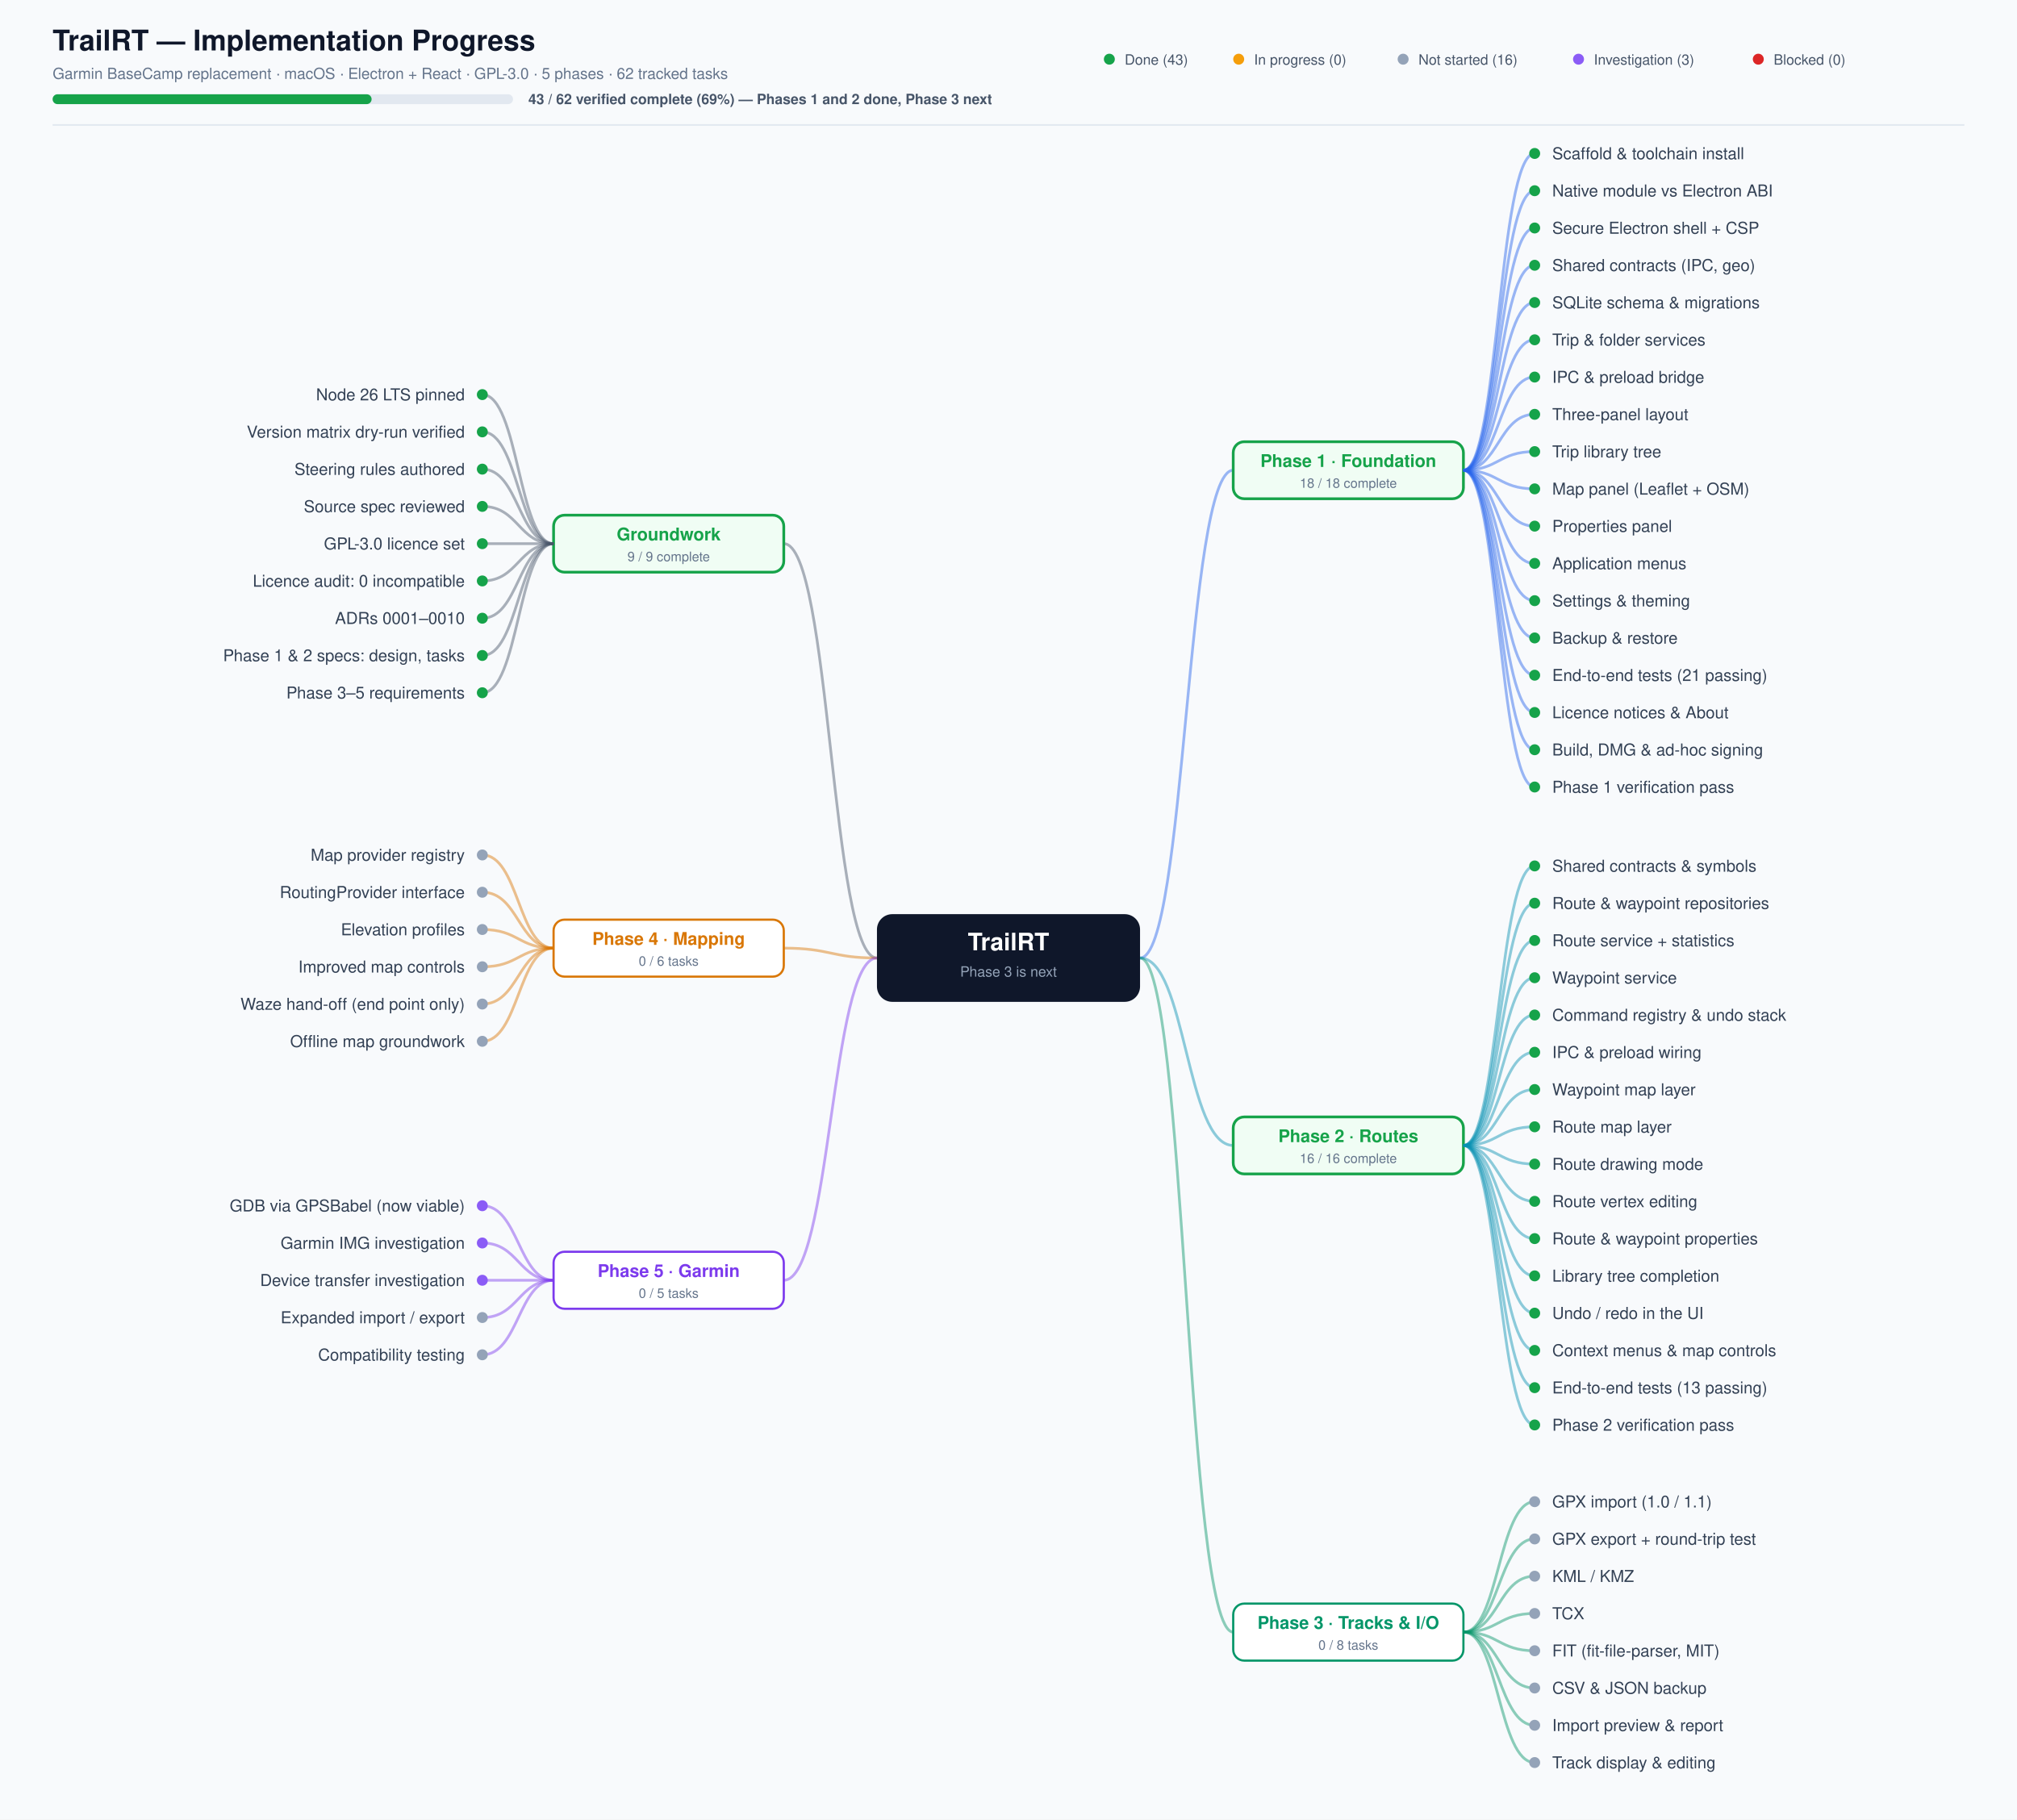
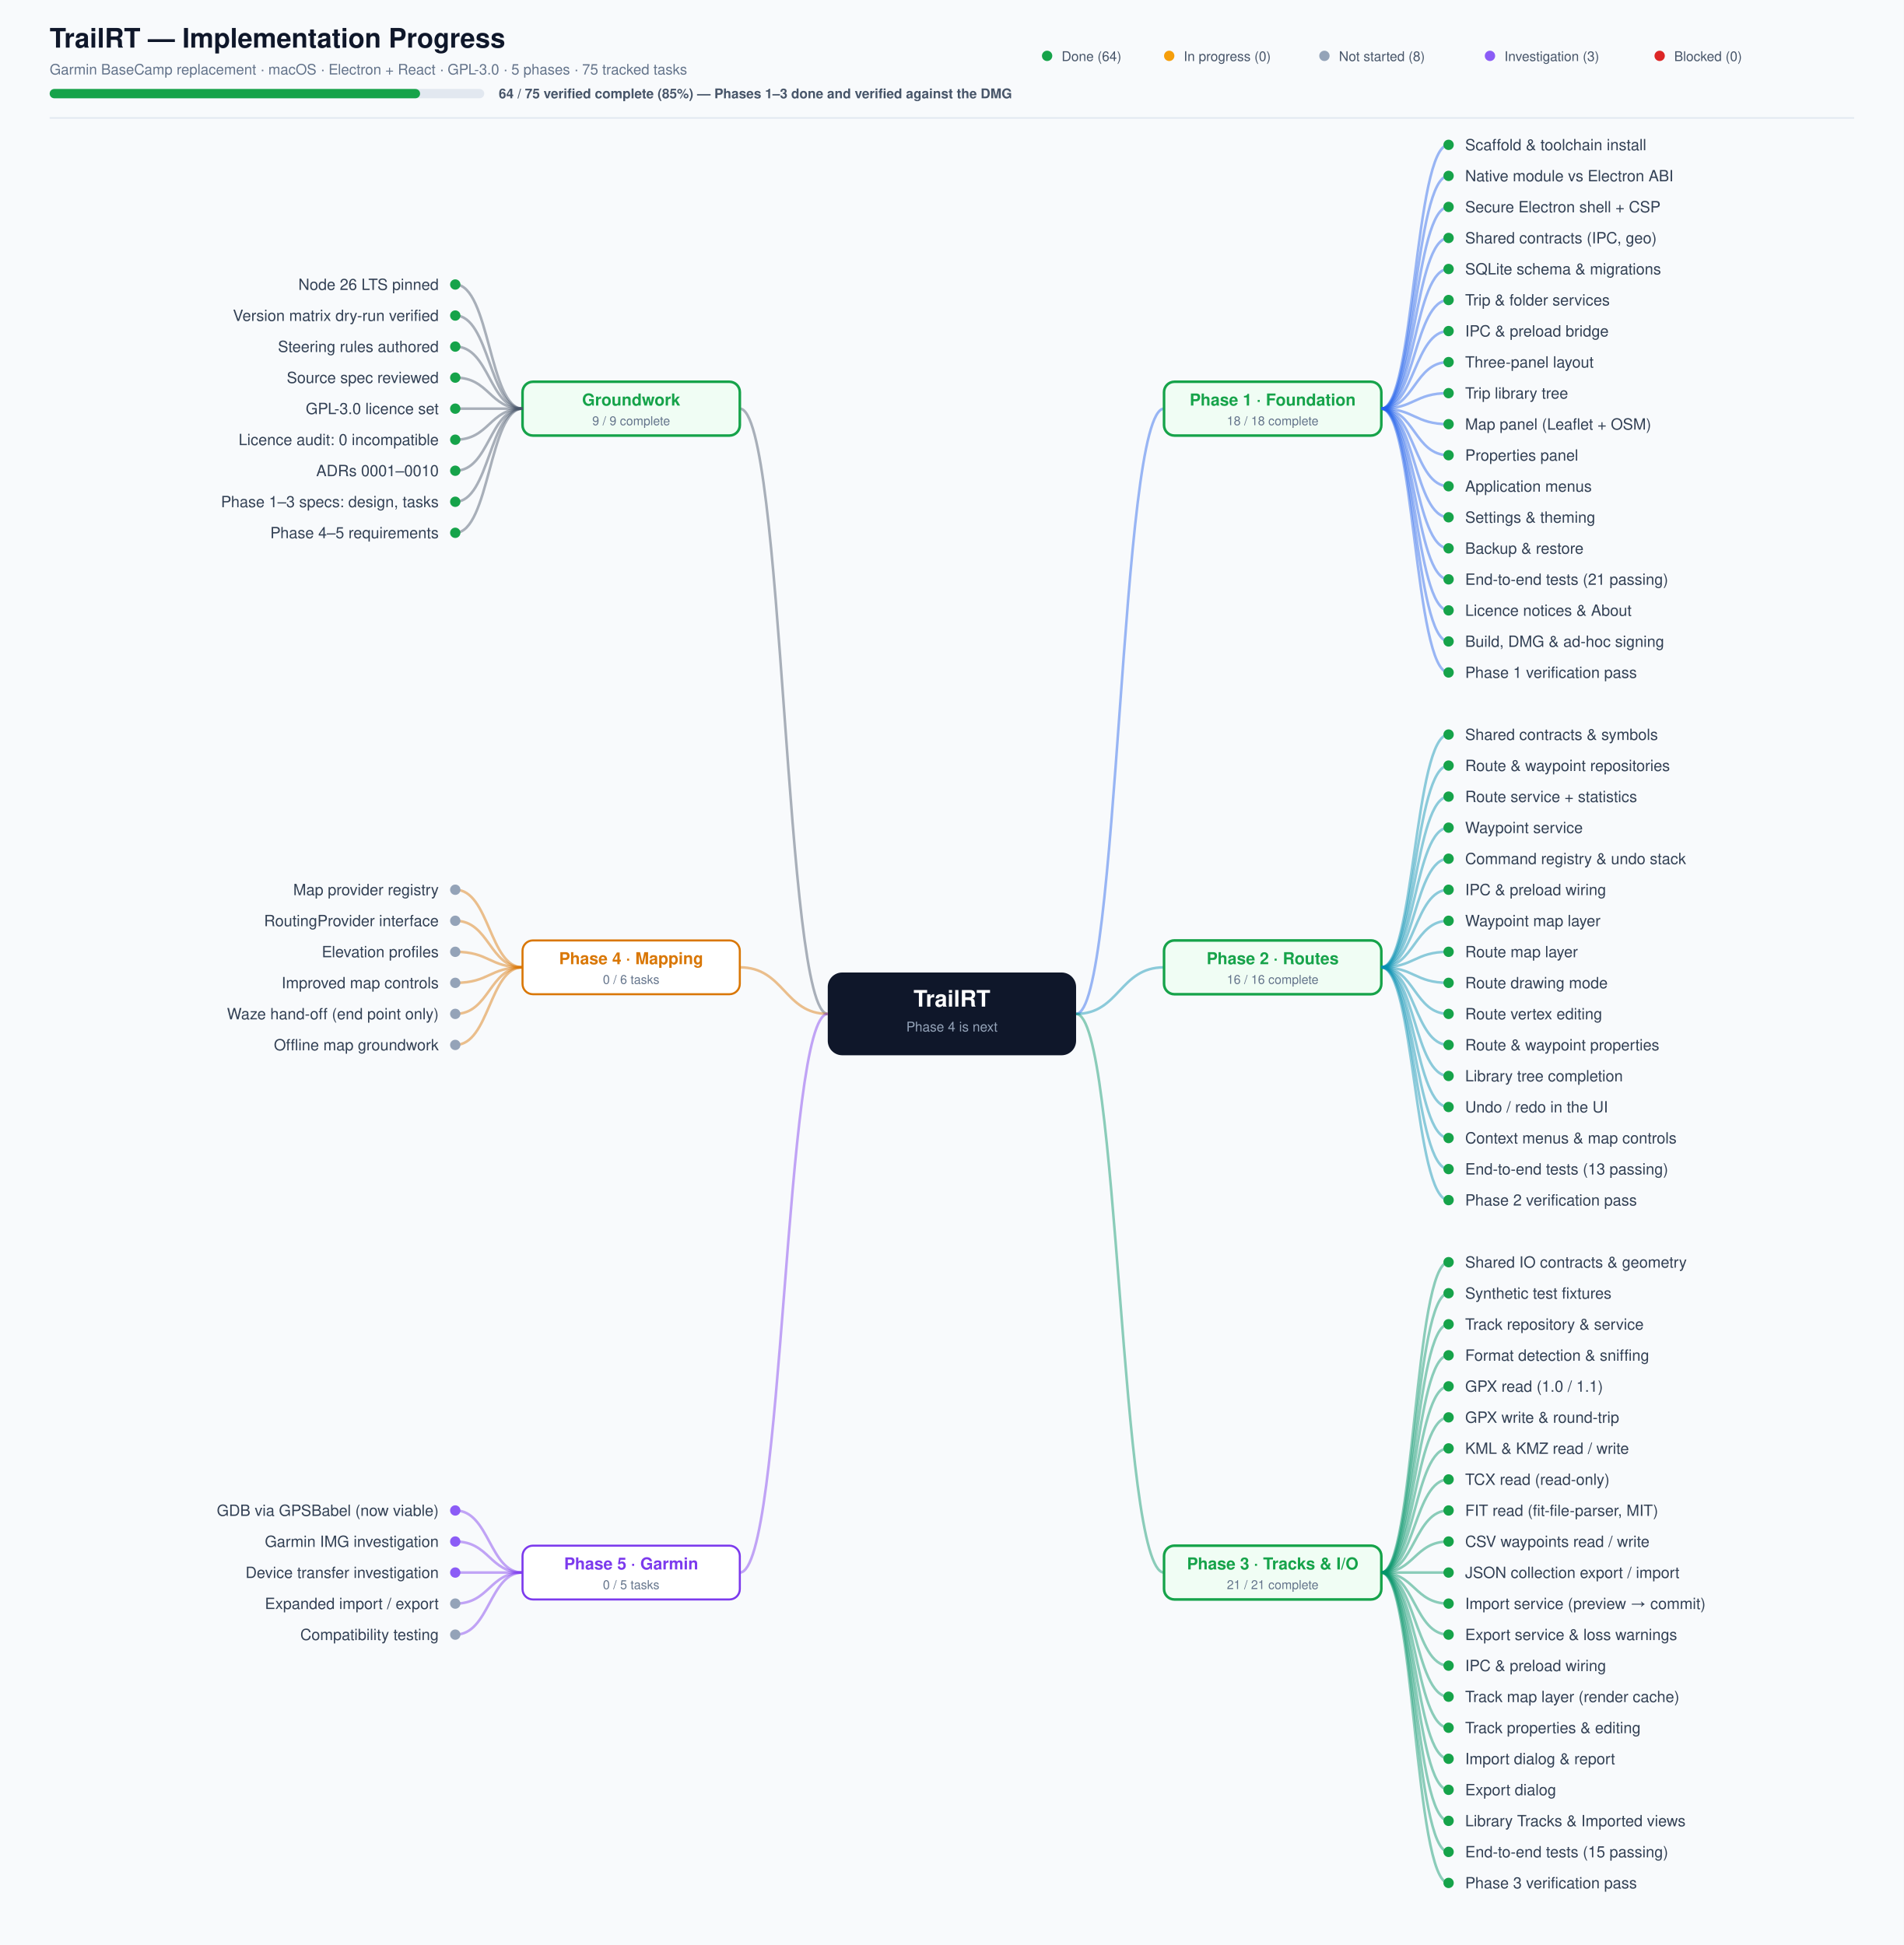
- <svg xmlns="http://www.w3.org/2000/svg" width="1840" height="1660" viewBox="0 0 1840 1660" font-family="-apple-system, BlinkMacSystemFont, 'Segoe UI', Helvetica, Arial, sans-serif">
+ <svg xmlns="http://www.w3.org/2000/svg" width="1840" height="1880" viewBox="0 0 1840 1880" font-family="-apple-system, BlinkMacSystemFont, 'Segoe UI', Helvetica, Arial, sans-serif">
  <style>
    .leaf      { font-size: 15px; fill: #334155; }
    .lr        { text-anchor: start; }
    .ll        { text-anchor: end; }
    .phase     { font-size: 16px; font-weight: 600; text-anchor: middle; }
    .count     { font-size: 12px; fill: #64748b; text-anchor: middle; }
    .link      { fill: none; stroke-width: 2.5; stroke-opacity: 0.45; }
    .legend    { font-size: 13px; fill: #475569; }
    .hdr       { font-size: 26px; font-weight: 700; fill: #0f172a; }
    .sub       { font-size: 14px; fill: #64748b; }
    .pct       { font-size: 13px; font-weight: 600; fill: #475569; }
  </style>
-   <rect width="1840" height="1660" fill="#f8fafc" />
+   <rect width="1840" height="1880" fill="#f8fafc" />
  <text class="hdr" x="48" y="46">TrailRT — Implementation Progress</text>
-   <text class="sub" x="48" y="72">Garmin BaseCamp replacement · macOS · Electron + React · GPL-3.0 · 5 phases · 62 tracked tasks</text>
+   <text class="sub" x="48" y="72">Garmin BaseCamp replacement · macOS · Electron + React · GPL-3.0 · 5 phases · 75 tracked tasks</text>
  <rect x="48" y="86" width="420" height="9" rx="4.5" fill="#e2e8f0" />
-   <rect x="48" y="86" width="291" height="9" rx="4.5" fill="#16a34a" />
-   <text class="pct" x="482" y="95">43 / 62 verified complete (69%) — Phases 1 and 2 done, Phase 3 next</text>
+   <rect x="48" y="86" width="358" height="9" rx="4.5" fill="#16a34a" />
+   <text class="pct" x="482" y="95">64 / 75 verified complete (85%) — Phases 1–3 done and verified against the DMG</text>
  <g class="legend">
    <circle cx="1012" cy="54" r="5" fill="#16a34a" />
-     <text x="1026" y="59">Done (43)</text>
+     <text x="1026" y="59">Done (64)</text>
    <circle cx="1130" cy="54" r="5" fill="#f59e0b" />
    <text x="1144" y="59">In progress (0)</text>
    <circle cx="1280" cy="54" r="5" fill="#94a3b8" />
-     <text x="1294" y="59">Not started (16)</text>
+     <text x="1294" y="59">Not started (8)</text>
    <circle cx="1440" cy="54" r="5" fill="#8b5cf6" />
    <text x="1454" y="59">Investigation (3)</text>
    <circle cx="1604" cy="54" r="5" fill="#dc2626" />
    <text x="1618" y="59">Blocked (0)</text>
  </g>
  <line x1="48" y1="114" x2="1792" y2="114" stroke="#e2e8f0" stroke-width="1.5" />
  <g transform="translate(0,120)">
-     <rect x="800" y="714" width="240" height="80" rx="14" fill="#0f172a" />
-     <text x="920" y="747" font-size="22" font-weight="700" fill="#ffffff" text-anchor="middle">TrailRT</text>
-     <text x="920" y="771" font-size="13" fill="#94a3b8" text-anchor="middle">Phase 3 is next</text>
-     <path class="link" stroke="#2563eb" d="M1040 754 C1082 754, 1082 309, 1125 309" />
-     <path class="link" stroke="#0891b2" d="M1040 754 C1082 754, 1082 925, 1125 925" />
-     <path class="link" stroke="#059669" d="M1040 754 C1082 754, 1082 1369, 1125 1369" />
-     <path class="link" stroke="#475569" d="M800 754 C758 754, 758 376, 715 376" />
-     <path class="link" stroke="#d97706" d="M800 754 C758 754, 758 745, 715 745" />
-     <path class="link" stroke="#7c3aed" d="M800 754 C758 754, 758 1048, 715 1048" />
-     <rect x="1125" y="283" width="210" height="52" rx="10" fill="#f0fdf4" stroke="#16a34a" stroke-width="2.5" />
-     <text class="phase" x="1230" y="306" fill="#16a34a">Phase 1 · Foundation</text>
-     <text class="count" x="1230" y="325">18 / 18 complete</text>
-     <path class="link" stroke="#2563eb" d="M1335 309 C1367 309, 1367 20, 1400 20" />
-     <path class="link" stroke="#2563eb" d="M1335 309 C1367 309, 1367 54, 1400 54" />
-     <path class="link" stroke="#2563eb" d="M1335 309 C1367 309, 1367 88, 1400 88" />
-     <path class="link" stroke="#2563eb" d="M1335 309 C1367 309, 1367 122, 1400 122" />
-     <path class="link" stroke="#2563eb" d="M1335 309 C1367 309, 1367 156, 1400 156" />
-     <path class="link" stroke="#2563eb" d="M1335 309 C1367 309, 1367 190, 1400 190" />
-     <path class="link" stroke="#2563eb" d="M1335 309 C1367 309, 1367 224, 1400 224" />
-     <path class="link" stroke="#2563eb" d="M1335 309 C1367 309, 1367 258, 1400 258" />
-     <path class="link" stroke="#2563eb" d="M1335 309 C1367 309, 1367 292, 1400 292" />
-     <path class="link" stroke="#2563eb" d="M1335 309 C1367 309, 1367 326, 1400 326" />
-     <path class="link" stroke="#2563eb" d="M1335 309 C1367 309, 1367 360, 1400 360" />
-     <path class="link" stroke="#2563eb" d="M1335 309 C1367 309, 1367 394, 1400 394" />
-     <path class="link" stroke="#2563eb" d="M1335 309 C1367 309, 1367 428, 1400 428" />
-     <path class="link" stroke="#2563eb" d="M1335 309 C1367 309, 1367 462, 1400 462" />
-     <path class="link" stroke="#2563eb" d="M1335 309 C1367 309, 1367 496, 1400 496" />
-     <path class="link" stroke="#2563eb" d="M1335 309 C1367 309, 1367 530, 1400 530" />
-     <path class="link" stroke="#2563eb" d="M1335 309 C1367 309, 1367 564, 1400 564" />
-     <path class="link" stroke="#2563eb" d="M1335 309 C1367 309, 1367 598, 1400 598" />
+     <rect x="800" y="820" width="240" height="80" rx="14" fill="#0f172a" />
+     <text x="920" y="853" font-size="22" font-weight="700" fill="#ffffff" text-anchor="middle">TrailRT</text>
+     <text x="920" y="877" font-size="13" fill="#94a3b8" text-anchor="middle">Phase 4 is next</text>
+     <path class="link" stroke="#2563eb" d="M1040 860 C1082 860, 1082 275, 1125 275" />
+     <path class="link" stroke="#0891b2" d="M1040 860 C1082 860, 1082 815, 1125 815" />
+     <path class="link" stroke="#059669" d="M1040 860 C1082 860, 1082 1400, 1125 1400" />
+     <path class="link" stroke="#475569" d="M800 860 C758 860, 758 275, 715 275" />
+     <path class="link" stroke="#d97706" d="M800 860 C758 860, 758 815, 715 815" />
+     <path class="link" stroke="#7c3aed" d="M800 860 C758 860, 758 1400, 715 1400" />
+     <rect x="1125" y="249" width="210" height="52" rx="10" fill="#f0fdf4" stroke="#16a34a" stroke-width="2.5" />
+     <text class="phase" x="1230" y="272" fill="#16a34a">Phase 1 · Foundation</text>
+     <text class="count" x="1230" y="291">18 / 18 complete</text>
+     <path class="link" stroke="#2563eb" d="M1335 275 C1367 275, 1367 20, 1400 20" />
+     <path class="link" stroke="#2563eb" d="M1335 275 C1367 275, 1367 50, 1400 50" />
+     <path class="link" stroke="#2563eb" d="M1335 275 C1367 275, 1367 80, 1400 80" />
+     <path class="link" stroke="#2563eb" d="M1335 275 C1367 275, 1367 110, 1400 110" />
+     <path class="link" stroke="#2563eb" d="M1335 275 C1367 275, 1367 140, 1400 140" />
+     <path class="link" stroke="#2563eb" d="M1335 275 C1367 275, 1367 170, 1400 170" />
+     <path class="link" stroke="#2563eb" d="M1335 275 C1367 275, 1367 200, 1400 200" />
+     <path class="link" stroke="#2563eb" d="M1335 275 C1367 275, 1367 230, 1400 230" />
+     <path class="link" stroke="#2563eb" d="M1335 275 C1367 275, 1367 260, 1400 260" />
+     <path class="link" stroke="#2563eb" d="M1335 275 C1367 275, 1367 290, 1400 290" />
+     <path class="link" stroke="#2563eb" d="M1335 275 C1367 275, 1367 320, 1400 320" />
+     <path class="link" stroke="#2563eb" d="M1335 275 C1367 275, 1367 350, 1400 350" />
+     <path class="link" stroke="#2563eb" d="M1335 275 C1367 275, 1367 380, 1400 380" />
+     <path class="link" stroke="#2563eb" d="M1335 275 C1367 275, 1367 410, 1400 410" />
+     <path class="link" stroke="#2563eb" d="M1335 275 C1367 275, 1367 440, 1400 440" />
+     <path class="link" stroke="#2563eb" d="M1335 275 C1367 275, 1367 470, 1400 470" />
+     <path class="link" stroke="#2563eb" d="M1335 275 C1367 275, 1367 500, 1400 500" />
+     <path class="link" stroke="#2563eb" d="M1335 275 C1367 275, 1367 530, 1400 530" />
    <circle data-status="done" cx="1400" cy="20" r="5" fill="#16a34a" />
    <text class="leaf lr" x="1416" y="20" dy="0.35em">Scaffold &amp; toolchain install</text>
-     <circle data-status="done" cx="1400" cy="54" r="5" fill="#16a34a" />
-     <text class="leaf lr" x="1416" y="54" dy="0.35em">Native module vs Electron ABI</text>
-     <circle data-status="done" cx="1400" cy="88" r="5" fill="#16a34a" />
-     <text class="leaf lr" x="1416" y="88" dy="0.35em">Secure Electron shell + CSP</text>
-     <circle data-status="done" cx="1400" cy="122" r="5" fill="#16a34a" />
-     <text class="leaf lr" x="1416" y="122" dy="0.35em">Shared contracts (IPC, geo)</text>
-     <circle data-status="done" cx="1400" cy="156" r="5" fill="#16a34a" />
-     <text class="leaf lr" x="1416" y="156" dy="0.35em">SQLite schema &amp; migrations</text>
-     <circle data-status="done" cx="1400" cy="190" r="5" fill="#16a34a" />
-     <text class="leaf lr" x="1416" y="190" dy="0.35em">Trip &amp; folder services</text>
-     <circle data-status="done" cx="1400" cy="224" r="5" fill="#16a34a" />
-     <text class="leaf lr" x="1416" y="224" dy="0.35em">IPC &amp; preload bridge</text>
-     <circle data-status="done" cx="1400" cy="258" r="5" fill="#16a34a" />
-     <text class="leaf lr" x="1416" y="258" dy="0.35em">Three-panel layout</text>
-     <circle data-status="done" cx="1400" cy="292" r="5" fill="#16a34a" />
-     <text class="leaf lr" x="1416" y="292" dy="0.35em">Trip library tree</text>
-     <circle data-status="done" cx="1400" cy="326" r="5" fill="#16a34a" />
-     <text class="leaf lr" x="1416" y="326" dy="0.35em">Map panel (Leaflet + OSM)</text>
-     <circle data-status="done" cx="1400" cy="360" r="5" fill="#16a34a" />
-     <text class="leaf lr" x="1416" y="360" dy="0.35em">Properties panel</text>
-     <circle data-status="done" cx="1400" cy="394" r="5" fill="#16a34a" />
-     <text class="leaf lr" x="1416" y="394" dy="0.35em">Application menus</text>
-     <circle data-status="done" cx="1400" cy="428" r="5" fill="#16a34a" />
-     <text class="leaf lr" x="1416" y="428" dy="0.35em">Settings &amp; theming</text>
-     <circle data-status="done" cx="1400" cy="462" r="5" fill="#16a34a" />
-     <text class="leaf lr" x="1416" y="462" dy="0.35em">Backup &amp; restore</text>
-     <circle data-status="done" cx="1400" cy="496" r="5" fill="#16a34a" />
-     <text class="leaf lr" x="1416" y="496" dy="0.35em">End-to-end tests (21 passing)</text>
+     <circle data-status="done" cx="1400" cy="50" r="5" fill="#16a34a" />
+     <text class="leaf lr" x="1416" y="50" dy="0.35em">Native module vs Electron ABI</text>
+     <circle data-status="done" cx="1400" cy="80" r="5" fill="#16a34a" />
+     <text class="leaf lr" x="1416" y="80" dy="0.35em">Secure Electron shell + CSP</text>
+     <circle data-status="done" cx="1400" cy="110" r="5" fill="#16a34a" />
+     <text class="leaf lr" x="1416" y="110" dy="0.35em">Shared contracts (IPC, geo)</text>
+     <circle data-status="done" cx="1400" cy="140" r="5" fill="#16a34a" />
+     <text class="leaf lr" x="1416" y="140" dy="0.35em">SQLite schema &amp; migrations</text>
+     <circle data-status="done" cx="1400" cy="170" r="5" fill="#16a34a" />
+     <text class="leaf lr" x="1416" y="170" dy="0.35em">Trip &amp; folder services</text>
+     <circle data-status="done" cx="1400" cy="200" r="5" fill="#16a34a" />
+     <text class="leaf lr" x="1416" y="200" dy="0.35em">IPC &amp; preload bridge</text>
+     <circle data-status="done" cx="1400" cy="230" r="5" fill="#16a34a" />
+     <text class="leaf lr" x="1416" y="230" dy="0.35em">Three-panel layout</text>
+     <circle data-status="done" cx="1400" cy="260" r="5" fill="#16a34a" />
+     <text class="leaf lr" x="1416" y="260" dy="0.35em">Trip library tree</text>
+     <circle data-status="done" cx="1400" cy="290" r="5" fill="#16a34a" />
+     <text class="leaf lr" x="1416" y="290" dy="0.35em">Map panel (Leaflet + OSM)</text>
+     <circle data-status="done" cx="1400" cy="320" r="5" fill="#16a34a" />
+     <text class="leaf lr" x="1416" y="320" dy="0.35em">Properties panel</text>
+     <circle data-status="done" cx="1400" cy="350" r="5" fill="#16a34a" />
+     <text class="leaf lr" x="1416" y="350" dy="0.35em">Application menus</text>
+     <circle data-status="done" cx="1400" cy="380" r="5" fill="#16a34a" />
+     <text class="leaf lr" x="1416" y="380" dy="0.35em">Settings &amp; theming</text>
+     <circle data-status="done" cx="1400" cy="410" r="5" fill="#16a34a" />
+     <text class="leaf lr" x="1416" y="410" dy="0.35em">Backup &amp; restore</text>
+     <circle data-status="done" cx="1400" cy="440" r="5" fill="#16a34a" />
+     <text class="leaf lr" x="1416" y="440" dy="0.35em">End-to-end tests (21 passing)</text>
+     <circle data-status="done" cx="1400" cy="470" r="5" fill="#16a34a" />
+     <text class="leaf lr" x="1416" y="470" dy="0.35em">Licence notices &amp; About</text>
+     <circle data-status="done" cx="1400" cy="500" r="5" fill="#16a34a" />
+     <text class="leaf lr" x="1416" y="500" dy="0.35em">Build, DMG &amp; ad-hoc signing</text>
    <circle data-status="done" cx="1400" cy="530" r="5" fill="#16a34a" />
-     <text class="leaf lr" x="1416" y="530" dy="0.35em">Licence notices &amp; About</text>
-     <circle data-status="done" cx="1400" cy="564" r="5" fill="#16a34a" />
-     <text class="leaf lr" x="1416" y="564" dy="0.35em">Build, DMG &amp; ad-hoc signing</text>
-     <circle data-status="done" cx="1400" cy="598" r="5" fill="#16a34a" />
-     <text class="leaf lr" x="1416" y="598" dy="0.35em">Phase 1 verification pass</text>
-     <rect x="1125" y="899" width="210" height="52" rx="10" fill="#f0fdf4" stroke="#16a34a" stroke-width="2.5" />
-     <text class="phase" x="1230" y="922" fill="#16a34a">Phase 2 · Routes</text>
-     <text class="count" x="1230" y="941">16 / 16 complete</text>
-     <path class="link" stroke="#0891b2" d="M1335 925 C1367 925, 1367 670, 1400 670" />
-     <path class="link" stroke="#0891b2" d="M1335 925 C1367 925, 1367 704, 1400 704" />
-     <path class="link" stroke="#0891b2" d="M1335 925 C1367 925, 1367 738, 1400 738" />
-     <path class="link" stroke="#0891b2" d="M1335 925 C1367 925, 1367 772, 1400 772" />
-     <path class="link" stroke="#0891b2" d="M1335 925 C1367 925, 1367 806, 1400 806" />
-     <path class="link" stroke="#0891b2" d="M1335 925 C1367 925, 1367 840, 1400 840" />
-     <path class="link" stroke="#0891b2" d="M1335 925 C1367 925, 1367 874, 1400 874" />
-     <path class="link" stroke="#0891b2" d="M1335 925 C1367 925, 1367 908, 1400 908" />
-     <path class="link" stroke="#0891b2" d="M1335 925 C1367 925, 1367 942, 1400 942" />
-     <path class="link" stroke="#0891b2" d="M1335 925 C1367 925, 1367 976, 1400 976" />
-     <path class="link" stroke="#0891b2" d="M1335 925 C1367 925, 1367 1010, 1400 1010" />
-     <path class="link" stroke="#0891b2" d="M1335 925 C1367 925, 1367 1044, 1400 1044" />
-     <path class="link" stroke="#0891b2" d="M1335 925 C1367 925, 1367 1078, 1400 1078" />
-     <path class="link" stroke="#0891b2" d="M1335 925 C1367 925, 1367 1112, 1400 1112" />
-     <path class="link" stroke="#0891b2" d="M1335 925 C1367 925, 1367 1146, 1400 1146" />
-     <path class="link" stroke="#0891b2" d="M1335 925 C1367 925, 1367 1180, 1400 1180" />
-     <circle data-status="done" cx="1400" cy="670" r="5" fill="#16a34a" />
-     <text class="leaf lr" x="1416" y="670" dy="0.35em">Shared contracts &amp; symbols</text>
-     <circle data-status="done" cx="1400" cy="704" r="5" fill="#16a34a" />
-     <text class="leaf lr" x="1416" y="704" dy="0.35em">Route &amp; waypoint repositories</text>
-     <circle data-status="done" cx="1400" cy="738" r="5" fill="#16a34a" />
-     <text class="leaf lr" x="1416" y="738" dy="0.35em">Route service + statistics</text>
-     <circle data-status="done" cx="1400" cy="772" r="5" fill="#16a34a" />
-     <text class="leaf lr" x="1416" y="772" dy="0.35em">Waypoint service</text>
-     <circle data-status="done" cx="1400" cy="806" r="5" fill="#16a34a" />
-     <text class="leaf lr" x="1416" y="806" dy="0.35em">Command registry &amp; undo stack</text>
-     <circle data-status="done" cx="1400" cy="840" r="5" fill="#16a34a" />
-     <text class="leaf lr" x="1416" y="840" dy="0.35em">IPC &amp; preload wiring</text>
-     <circle data-status="done" cx="1400" cy="874" r="5" fill="#16a34a" />
-     <text class="leaf lr" x="1416" y="874" dy="0.35em">Waypoint map layer</text>
-     <circle data-status="done" cx="1400" cy="908" r="5" fill="#16a34a" />
-     <text class="leaf lr" x="1416" y="908" dy="0.35em">Route map layer</text>
-     <circle data-status="done" cx="1400" cy="942" r="5" fill="#16a34a" />
-     <text class="leaf lr" x="1416" y="942" dy="0.35em">Route drawing mode</text>
-     <circle data-status="done" cx="1400" cy="976" r="5" fill="#16a34a" />
-     <text class="leaf lr" x="1416" y="976" dy="0.35em">Route vertex editing</text>
+     <text class="leaf lr" x="1416" y="530" dy="0.35em">Phase 1 verification pass</text>
+     <rect x="1125" y="789" width="210" height="52" rx="10" fill="#f0fdf4" stroke="#16a34a" stroke-width="2.5" />
+     <text class="phase" x="1230" y="812" fill="#16a34a">Phase 2 · Routes</text>
+     <text class="count" x="1230" y="831">16 / 16 complete</text>
+     <path class="link" stroke="#0891b2" d="M1335 815 C1367 815, 1367 590, 1400 590" />
+     <path class="link" stroke="#0891b2" d="M1335 815 C1367 815, 1367 620, 1400 620" />
+     <path class="link" stroke="#0891b2" d="M1335 815 C1367 815, 1367 650, 1400 650" />
+     <path class="link" stroke="#0891b2" d="M1335 815 C1367 815, 1367 680, 1400 680" />
+     <path class="link" stroke="#0891b2" d="M1335 815 C1367 815, 1367 710, 1400 710" />
+     <path class="link" stroke="#0891b2" d="M1335 815 C1367 815, 1367 740, 1400 740" />
+     <path class="link" stroke="#0891b2" d="M1335 815 C1367 815, 1367 770, 1400 770" />
+     <path class="link" stroke="#0891b2" d="M1335 815 C1367 815, 1367 800, 1400 800" />
+     <path class="link" stroke="#0891b2" d="M1335 815 C1367 815, 1367 830, 1400 830" />
+     <path class="link" stroke="#0891b2" d="M1335 815 C1367 815, 1367 860, 1400 860" />
+     <path class="link" stroke="#0891b2" d="M1335 815 C1367 815, 1367 890, 1400 890" />
+     <path class="link" stroke="#0891b2" d="M1335 815 C1367 815, 1367 920, 1400 920" />
+     <path class="link" stroke="#0891b2" d="M1335 815 C1367 815, 1367 950, 1400 950" />
+     <path class="link" stroke="#0891b2" d="M1335 815 C1367 815, 1367 980, 1400 980" />
+     <path class="link" stroke="#0891b2" d="M1335 815 C1367 815, 1367 1010, 1400 1010" />
+     <path class="link" stroke="#0891b2" d="M1335 815 C1367 815, 1367 1040, 1400 1040" />
+     <circle data-status="done" cx="1400" cy="590" r="5" fill="#16a34a" />
+     <text class="leaf lr" x="1416" y="590" dy="0.35em">Shared contracts &amp; symbols</text>
+     <circle data-status="done" cx="1400" cy="620" r="5" fill="#16a34a" />
+     <text class="leaf lr" x="1416" y="620" dy="0.35em">Route &amp; waypoint repositories</text>
+     <circle data-status="done" cx="1400" cy="650" r="5" fill="#16a34a" />
+     <text class="leaf lr" x="1416" y="650" dy="0.35em">Route service + statistics</text>
+     <circle data-status="done" cx="1400" cy="680" r="5" fill="#16a34a" />
+     <text class="leaf lr" x="1416" y="680" dy="0.35em">Waypoint service</text>
+     <circle data-status="done" cx="1400" cy="710" r="5" fill="#16a34a" />
+     <text class="leaf lr" x="1416" y="710" dy="0.35em">Command registry &amp; undo stack</text>
+     <circle data-status="done" cx="1400" cy="740" r="5" fill="#16a34a" />
+     <text class="leaf lr" x="1416" y="740" dy="0.35em">IPC &amp; preload wiring</text>
+     <circle data-status="done" cx="1400" cy="770" r="5" fill="#16a34a" />
+     <text class="leaf lr" x="1416" y="770" dy="0.35em">Waypoint map layer</text>
+     <circle data-status="done" cx="1400" cy="800" r="5" fill="#16a34a" />
+     <text class="leaf lr" x="1416" y="800" dy="0.35em">Route map layer</text>
+     <circle data-status="done" cx="1400" cy="830" r="5" fill="#16a34a" />
+     <text class="leaf lr" x="1416" y="830" dy="0.35em">Route drawing mode</text>
+     <circle data-status="done" cx="1400" cy="860" r="5" fill="#16a34a" />
+     <text class="leaf lr" x="1416" y="860" dy="0.35em">Route vertex editing</text>
+     <circle data-status="done" cx="1400" cy="890" r="5" fill="#16a34a" />
+     <text class="leaf lr" x="1416" y="890" dy="0.35em">Route &amp; waypoint properties</text>
+     <circle data-status="done" cx="1400" cy="920" r="5" fill="#16a34a" />
+     <text class="leaf lr" x="1416" y="920" dy="0.35em">Library tree completion</text>
+     <circle data-status="done" cx="1400" cy="950" r="5" fill="#16a34a" />
+     <text class="leaf lr" x="1416" y="950" dy="0.35em">Undo / redo in the UI</text>
+     <circle data-status="done" cx="1400" cy="980" r="5" fill="#16a34a" />
+     <text class="leaf lr" x="1416" y="980" dy="0.35em">Context menus &amp; map controls</text>
    <circle data-status="done" cx="1400" cy="1010" r="5" fill="#16a34a" />
-     <text class="leaf lr" x="1416" y="1010" dy="0.35em">Route &amp; waypoint properties</text>
-     <circle data-status="done" cx="1400" cy="1044" r="5" fill="#16a34a" />
-     <text class="leaf lr" x="1416" y="1044" dy="0.35em">Library tree completion</text>
-     <circle data-status="done" cx="1400" cy="1078" r="5" fill="#16a34a" />
-     <text class="leaf lr" x="1416" y="1078" dy="0.35em">Undo / redo in the UI</text>
-     <circle data-status="done" cx="1400" cy="1112" r="5" fill="#16a34a" />
-     <text class="leaf lr" x="1416" y="1112" dy="0.35em">Context menus &amp; map controls</text>
-     <circle data-status="done" cx="1400" cy="1146" r="5" fill="#16a34a" />
-     <text class="leaf lr" x="1416" y="1146" dy="0.35em">End-to-end tests (13 passing)</text>
-     <circle data-status="done" cx="1400" cy="1180" r="5" fill="#16a34a" />
-     <text class="leaf lr" x="1416" y="1180" dy="0.35em">Phase 2 verification pass</text>
-     <rect x="1125" y="1343" width="210" height="52" rx="10" fill="#ffffff" stroke="#059669" stroke-width="2" />
-     <text class="phase" x="1230" y="1366" fill="#059669">Phase 3 · Tracks &amp; I/O</text>
-     <text class="count" x="1230" y="1385">0 / 8 tasks</text>
-     <path class="link" stroke="#059669" d="M1335 1369 C1367 1369, 1367 1250, 1400 1250" />
-     <path class="link" stroke="#059669" d="M1335 1369 C1367 1369, 1367 1284, 1400 1284" />
-     <path class="link" stroke="#059669" d="M1335 1369 C1367 1369, 1367 1318, 1400 1318" />
-     <path class="link" stroke="#059669" d="M1335 1369 C1367 1369, 1367 1352, 1400 1352" />
-     <path class="link" stroke="#059669" d="M1335 1369 C1367 1369, 1367 1386, 1400 1386" />
-     <path class="link" stroke="#059669" d="M1335 1369 C1367 1369, 1367 1420, 1400 1420" />
-     <path class="link" stroke="#059669" d="M1335 1369 C1367 1369, 1367 1454, 1400 1454" />
-     <path class="link" stroke="#059669" d="M1335 1369 C1367 1369, 1367 1488, 1400 1488" />
-     <circle data-status="todo" cx="1400" cy="1250" r="5" fill="#94a3b8" />
-     <text class="leaf lr" x="1416" y="1250" dy="0.35em">GPX import (1.0 / 1.1)</text>
-     <circle data-status="todo" cx="1400" cy="1284" r="5" fill="#94a3b8" />
-     <text class="leaf lr" x="1416" y="1284" dy="0.35em">GPX export + round-trip test</text>
-     <circle data-status="todo" cx="1400" cy="1318" r="5" fill="#94a3b8" />
-     <text class="leaf lr" x="1416" y="1318" dy="0.35em">KML / KMZ</text>
-     <circle data-status="todo" cx="1400" cy="1352" r="5" fill="#94a3b8" />
-     <text class="leaf lr" x="1416" y="1352" dy="0.35em">TCX</text>
-     <circle data-status="todo" cx="1400" cy="1386" r="5" fill="#94a3b8" />
-     <text class="leaf lr" x="1416" y="1386" dy="0.35em">FIT (fit-file-parser, MIT)</text>
-     <circle data-status="todo" cx="1400" cy="1420" r="5" fill="#94a3b8" />
-     <text class="leaf lr" x="1416" y="1420" dy="0.35em">CSV &amp; JSON backup</text>
-     <circle data-status="todo" cx="1400" cy="1454" r="5" fill="#94a3b8" />
-     <text class="leaf lr" x="1416" y="1454" dy="0.35em">Import preview &amp; report</text>
-     <circle data-status="todo" cx="1400" cy="1488" r="5" fill="#94a3b8" />
-     <text class="leaf lr" x="1416" y="1488" dy="0.35em">Track display &amp; editing</text>
-     <rect x="505" y="350" width="210" height="52" rx="10" fill="#f0fdf4" stroke="#16a34a" stroke-width="2.5" />
-     <text class="phase" x="610" y="373" fill="#16a34a">Groundwork</text>
-     <text class="count" x="610" y="392">9 / 9 complete</text>
-     <path class="link" stroke="#475569" d="M505 376 C473 376, 473 240, 440 240" />
-     <path class="link" stroke="#475569" d="M505 376 C473 376, 473 274, 440 274" />
-     <path class="link" stroke="#475569" d="M505 376 C473 376, 473 308, 440 308" />
-     <path class="link" stroke="#475569" d="M505 376 C473 376, 473 342, 440 342" />
-     <path class="link" stroke="#475569" d="M505 376 C473 376, 473 376, 440 376" />
-     <path class="link" stroke="#475569" d="M505 376 C473 376, 473 410, 440 410" />
-     <path class="link" stroke="#475569" d="M505 376 C473 376, 473 444, 440 444" />
-     <path class="link" stroke="#475569" d="M505 376 C473 376, 473 478, 440 478" />
-     <path class="link" stroke="#475569" d="M505 376 C473 376, 473 512, 440 512" />
-     <circle data-status="done" cx="440" cy="240" r="5" fill="#16a34a" />
-     <text class="leaf ll" x="424" y="240" dy="0.35em">Node 26 LTS pinned</text>
-     <circle data-status="done" cx="440" cy="274" r="5" fill="#16a34a" />
-     <text class="leaf ll" x="424" y="274" dy="0.35em">Version matrix dry-run verified</text>
-     <circle data-status="done" cx="440" cy="308" r="5" fill="#16a34a" />
-     <text class="leaf ll" x="424" y="308" dy="0.35em">Steering rules authored</text>
-     <circle data-status="done" cx="440" cy="342" r="5" fill="#16a34a" />
-     <text class="leaf ll" x="424" y="342" dy="0.35em">Source spec reviewed</text>
-     <circle data-status="done" cx="440" cy="376" r="5" fill="#16a34a" />
-     <text class="leaf ll" x="424" y="376" dy="0.35em">GPL-3.0 licence set</text>
-     <circle data-status="done" cx="440" cy="410" r="5" fill="#16a34a" />
-     <text class="leaf ll" x="424" y="410" dy="0.35em">Licence audit: 0 incompatible</text>
-     <circle data-status="done" cx="440" cy="444" r="5" fill="#16a34a" />
-     <text class="leaf ll" x="424" y="444" dy="0.35em">ADRs 0001–0010</text>
-     <circle data-status="done" cx="440" cy="478" r="5" fill="#16a34a" />
-     <text class="leaf ll" x="424" y="478" dy="0.35em">Phase 1 &amp; 2 specs: design, tasks</text>
-     <circle data-status="done" cx="440" cy="512" r="5" fill="#16a34a" />
-     <text class="leaf ll" x="424" y="512" dy="0.35em">Phase 3–5 requirements</text>
-     <rect x="505" y="719" width="210" height="52" rx="10" fill="#ffffff" stroke="#d97706" stroke-width="2" />
-     <text class="phase" x="610" y="742" fill="#d97706">Phase 4 · Mapping</text>
-     <text class="count" x="610" y="761">0 / 6 tasks</text>
-     <path class="link" stroke="#d97706" d="M505 745 C473 745, 473 660, 440 660" />
-     <path class="link" stroke="#d97706" d="M505 745 C473 745, 473 694, 440 694" />
-     <path class="link" stroke="#d97706" d="M505 745 C473 745, 473 728, 440 728" />
-     <path class="link" stroke="#d97706" d="M505 745 C473 745, 473 762, 440 762" />
-     <path class="link" stroke="#d97706" d="M505 745 C473 745, 473 796, 440 796" />
-     <path class="link" stroke="#d97706" d="M505 745 C473 745, 473 830, 440 830" />
-     <circle data-status="todo" cx="440" cy="660" r="5" fill="#94a3b8" />
-     <text class="leaf ll" x="424" y="660" dy="0.35em">Map provider registry</text>
-     <circle data-status="todo" cx="440" cy="694" r="5" fill="#94a3b8" />
-     <text class="leaf ll" x="424" y="694" dy="0.35em">RoutingProvider interface</text>
-     <circle data-status="todo" cx="440" cy="728" r="5" fill="#94a3b8" />
-     <text class="leaf ll" x="424" y="728" dy="0.35em">Elevation profiles</text>
-     <circle data-status="todo" cx="440" cy="762" r="5" fill="#94a3b8" />
-     <text class="leaf ll" x="424" y="762" dy="0.35em">Improved map controls</text>
-     <circle data-status="todo" cx="440" cy="796" r="5" fill="#94a3b8" />
-     <text class="leaf ll" x="424" y="796" dy="0.35em">Waze hand-off (end point only)</text>
+     <text class="leaf lr" x="1416" y="1010" dy="0.35em">End-to-end tests (13 passing)</text>
+     <circle data-status="done" cx="1400" cy="1040" r="5" fill="#16a34a" />
+     <text class="leaf lr" x="1416" y="1040" dy="0.35em">Phase 2 verification pass</text>
+     <rect x="1125" y="1374" width="210" height="52" rx="10" fill="#f0fdf4" stroke="#16a34a" stroke-width="2.5" />
+     <text class="phase" x="1230" y="1397" fill="#16a34a">Phase 3 · Tracks &amp; I/O</text>
+     <text class="count" x="1230" y="1416">21 / 21 complete</text>
+     <path class="link" stroke="#059669" d="M1335 1400 C1367 1400, 1367 1100, 1400 1100" />
+     <path class="link" stroke="#059669" d="M1335 1400 C1367 1400, 1367 1130, 1400 1130" />
+     <path class="link" stroke="#059669" d="M1335 1400 C1367 1400, 1367 1160, 1400 1160" />
+     <path class="link" stroke="#059669" d="M1335 1400 C1367 1400, 1367 1190, 1400 1190" />
+     <path class="link" stroke="#059669" d="M1335 1400 C1367 1400, 1367 1220, 1400 1220" />
+     <path class="link" stroke="#059669" d="M1335 1400 C1367 1400, 1367 1250, 1400 1250" />
+     <path class="link" stroke="#059669" d="M1335 1400 C1367 1400, 1367 1280, 1400 1280" />
+     <path class="link" stroke="#059669" d="M1335 1400 C1367 1400, 1367 1310, 1400 1310" />
+     <path class="link" stroke="#059669" d="M1335 1400 C1367 1400, 1367 1340, 1400 1340" />
+     <path class="link" stroke="#059669" d="M1335 1400 C1367 1400, 1367 1370, 1400 1370" />
+     <path class="link" stroke="#059669" d="M1335 1400 C1367 1400, 1367 1400, 1400 1400" />
+     <path class="link" stroke="#059669" d="M1335 1400 C1367 1400, 1367 1430, 1400 1430" />
+     <path class="link" stroke="#059669" d="M1335 1400 C1367 1400, 1367 1460, 1400 1460" />
+     <path class="link" stroke="#059669" d="M1335 1400 C1367 1400, 1367 1490, 1400 1490" />
+     <path class="link" stroke="#059669" d="M1335 1400 C1367 1400, 1367 1520, 1400 1520" />
+     <path class="link" stroke="#059669" d="M1335 1400 C1367 1400, 1367 1550, 1400 1550" />
+     <path class="link" stroke="#059669" d="M1335 1400 C1367 1400, 1367 1580, 1400 1580" />
+     <path class="link" stroke="#059669" d="M1335 1400 C1367 1400, 1367 1610, 1400 1610" />
+     <path class="link" stroke="#059669" d="M1335 1400 C1367 1400, 1367 1640, 1400 1640" />
+     <path class="link" stroke="#059669" d="M1335 1400 C1367 1400, 1367 1670, 1400 1670" />
+     <path class="link" stroke="#059669" d="M1335 1400 C1367 1400, 1367 1700, 1400 1700" />
+     <circle data-status="done" cx="1400" cy="1100" r="5" fill="#16a34a" />
+     <text class="leaf lr" x="1416" y="1100" dy="0.35em">Shared IO contracts &amp; geometry</text>
+     <circle data-status="done" cx="1400" cy="1130" r="5" fill="#16a34a" />
+     <text class="leaf lr" x="1416" y="1130" dy="0.35em">Synthetic test fixtures</text>
+     <circle data-status="done" cx="1400" cy="1160" r="5" fill="#16a34a" />
+     <text class="leaf lr" x="1416" y="1160" dy="0.35em">Track repository &amp; service</text>
+     <circle data-status="done" cx="1400" cy="1190" r="5" fill="#16a34a" />
+     <text class="leaf lr" x="1416" y="1190" dy="0.35em">Format detection &amp; sniffing</text>
+     <circle data-status="done" cx="1400" cy="1220" r="5" fill="#16a34a" />
+     <text class="leaf lr" x="1416" y="1220" dy="0.35em">GPX read (1.0 / 1.1)</text>
+     <circle data-status="done" cx="1400" cy="1250" r="5" fill="#16a34a" />
+     <text class="leaf lr" x="1416" y="1250" dy="0.35em">GPX write &amp; round-trip</text>
+     <circle data-status="done" cx="1400" cy="1280" r="5" fill="#16a34a" />
+     <text class="leaf lr" x="1416" y="1280" dy="0.35em">KML &amp; KMZ read / write</text>
+     <circle data-status="done" cx="1400" cy="1310" r="5" fill="#16a34a" />
+     <text class="leaf lr" x="1416" y="1310" dy="0.35em">TCX read (read-only)</text>
+     <circle data-status="done" cx="1400" cy="1340" r="5" fill="#16a34a" />
+     <text class="leaf lr" x="1416" y="1340" dy="0.35em">FIT read (fit-file-parser, MIT)</text>
+     <circle data-status="done" cx="1400" cy="1370" r="5" fill="#16a34a" />
+     <text class="leaf lr" x="1416" y="1370" dy="0.35em">CSV waypoints read / write</text>
+     <circle data-status="done" cx="1400" cy="1400" r="5" fill="#16a34a" />
+     <text class="leaf lr" x="1416" y="1400" dy="0.35em">JSON collection export / import</text>
+     <circle data-status="done" cx="1400" cy="1430" r="5" fill="#16a34a" />
+     <text class="leaf lr" x="1416" y="1430" dy="0.35em">Import service (preview → commit)</text>
+     <circle data-status="done" cx="1400" cy="1460" r="5" fill="#16a34a" />
+     <text class="leaf lr" x="1416" y="1460" dy="0.35em">Export service &amp; loss warnings</text>
+     <circle data-status="done" cx="1400" cy="1490" r="5" fill="#16a34a" />
+     <text class="leaf lr" x="1416" y="1490" dy="0.35em">IPC &amp; preload wiring</text>
+     <circle data-status="done" cx="1400" cy="1520" r="5" fill="#16a34a" />
+     <text class="leaf lr" x="1416" y="1520" dy="0.35em">Track map layer (render cache)</text>
+     <circle data-status="done" cx="1400" cy="1550" r="5" fill="#16a34a" />
+     <text class="leaf lr" x="1416" y="1550" dy="0.35em">Track properties &amp; editing</text>
+     <circle data-status="done" cx="1400" cy="1580" r="5" fill="#16a34a" />
+     <text class="leaf lr" x="1416" y="1580" dy="0.35em">Import dialog &amp; report</text>
+     <circle data-status="done" cx="1400" cy="1610" r="5" fill="#16a34a" />
+     <text class="leaf lr" x="1416" y="1610" dy="0.35em">Export dialog</text>
+     <circle data-status="done" cx="1400" cy="1640" r="5" fill="#16a34a" />
+     <text class="leaf lr" x="1416" y="1640" dy="0.35em">Library Tracks &amp; Imported views</text>
+     <circle data-status="done" cx="1400" cy="1670" r="5" fill="#16a34a" />
+     <text class="leaf lr" x="1416" y="1670" dy="0.35em">End-to-end tests (15 passing)</text>
+     <circle data-status="done" cx="1400" cy="1700" r="5" fill="#16a34a" />
+     <text class="leaf lr" x="1416" y="1700" dy="0.35em">Phase 3 verification pass</text>
+     <rect x="505" y="249" width="210" height="52" rx="10" fill="#f0fdf4" stroke="#16a34a" stroke-width="2.5" />
+     <text class="phase" x="610" y="272" fill="#16a34a">Groundwork</text>
+     <text class="count" x="610" y="291">9 / 9 complete</text>
+     <path class="link" stroke="#475569" d="M505 275 C473 275, 473 155, 440 155" />
+     <path class="link" stroke="#475569" d="M505 275 C473 275, 473 185, 440 185" />
+     <path class="link" stroke="#475569" d="M505 275 C473 275, 473 215, 440 215" />
+     <path class="link" stroke="#475569" d="M505 275 C473 275, 473 245, 440 245" />
+     <path class="link" stroke="#475569" d="M505 275 C473 275, 473 275, 440 275" />
+     <path class="link" stroke="#475569" d="M505 275 C473 275, 473 305, 440 305" />
+     <path class="link" stroke="#475569" d="M505 275 C473 275, 473 335, 440 335" />
+     <path class="link" stroke="#475569" d="M505 275 C473 275, 473 365, 440 365" />
+     <path class="link" stroke="#475569" d="M505 275 C473 275, 473 395, 440 395" />
+     <circle data-status="done" cx="440" cy="155" r="5" fill="#16a34a" />
+     <text class="leaf ll" x="424" y="155" dy="0.35em">Node 26 LTS pinned</text>
+     <circle data-status="done" cx="440" cy="185" r="5" fill="#16a34a" />
+     <text class="leaf ll" x="424" y="185" dy="0.35em">Version matrix dry-run verified</text>
+     <circle data-status="done" cx="440" cy="215" r="5" fill="#16a34a" />
+     <text class="leaf ll" x="424" y="215" dy="0.35em">Steering rules authored</text>
+     <circle data-status="done" cx="440" cy="245" r="5" fill="#16a34a" />
+     <text class="leaf ll" x="424" y="245" dy="0.35em">Source spec reviewed</text>
+     <circle data-status="done" cx="440" cy="275" r="5" fill="#16a34a" />
+     <text class="leaf ll" x="424" y="275" dy="0.35em">GPL-3.0 licence set</text>
+     <circle data-status="done" cx="440" cy="305" r="5" fill="#16a34a" />
+     <text class="leaf ll" x="424" y="305" dy="0.35em">Licence audit: 0 incompatible</text>
+     <circle data-status="done" cx="440" cy="335" r="5" fill="#16a34a" />
+     <text class="leaf ll" x="424" y="335" dy="0.35em">ADRs 0001–0010</text>
+     <circle data-status="done" cx="440" cy="365" r="5" fill="#16a34a" />
+     <text class="leaf ll" x="424" y="365" dy="0.35em">Phase 1–3 specs: design, tasks</text>
+     <circle data-status="done" cx="440" cy="395" r="5" fill="#16a34a" />
+     <text class="leaf ll" x="424" y="395" dy="0.35em">Phase 4–5 requirements</text>
+     <rect x="505" y="789" width="210" height="52" rx="10" fill="#ffffff" stroke="#d97706" stroke-width="2" />
+     <text class="phase" x="610" y="812" fill="#d97706">Phase 4 · Mapping</text>
+     <text class="count" x="610" y="831">0 / 6 tasks</text>
+     <path class="link" stroke="#d97706" d="M505 815 C473 815, 473 740, 440 740" />
+     <path class="link" stroke="#d97706" d="M505 815 C473 815, 473 770, 440 770" />
+     <path class="link" stroke="#d97706" d="M505 815 C473 815, 473 800, 440 800" />
+     <path class="link" stroke="#d97706" d="M505 815 C473 815, 473 830, 440 830" />
+     <path class="link" stroke="#d97706" d="M505 815 C473 815, 473 860, 440 860" />
+     <path class="link" stroke="#d97706" d="M505 815 C473 815, 473 890, 440 890" />
+     <circle data-status="todo" cx="440" cy="740" r="5" fill="#94a3b8" />
+     <text class="leaf ll" x="424" y="740" dy="0.35em">Map provider registry</text>
+     <circle data-status="todo" cx="440" cy="770" r="5" fill="#94a3b8" />
+     <text class="leaf ll" x="424" y="770" dy="0.35em">RoutingProvider interface</text>
+     <circle data-status="todo" cx="440" cy="800" r="5" fill="#94a3b8" />
+     <text class="leaf ll" x="424" y="800" dy="0.35em">Elevation profiles</text>
    <circle data-status="todo" cx="440" cy="830" r="5" fill="#94a3b8" />
-     <text class="leaf ll" x="424" y="830" dy="0.35em">Offline map groundwork</text>
-     <rect x="505" y="1022" width="210" height="52" rx="10" fill="#ffffff" stroke="#7c3aed" stroke-width="2" />
-     <text class="phase" x="610" y="1045" fill="#7c3aed">Phase 5 · Garmin</text>
-     <text class="count" x="610" y="1064">0 / 5 tasks</text>
-     <path class="link" stroke="#7c3aed" d="M505 1048 C473 1048, 473 980, 440 980" />
-     <path class="link" stroke="#7c3aed" d="M505 1048 C473 1048, 473 1014, 440 1014" />
-     <path class="link" stroke="#7c3aed" d="M505 1048 C473 1048, 473 1048, 440 1048" />
-     <path class="link" stroke="#7c3aed" d="M505 1048 C473 1048, 473 1082, 440 1082" />
-     <path class="link" stroke="#7c3aed" d="M505 1048 C473 1048, 473 1116, 440 1116" />
-     <circle data-status="investigation" cx="440" cy="980" r="5" fill="#8b5cf6" />
-     <text class="leaf ll" x="424" y="980" dy="0.35em">GDB via GPSBabel (now viable)</text>
-     <circle data-status="investigation" cx="440" cy="1014" r="5" fill="#8b5cf6" />
-     <text class="leaf ll" x="424" y="1014" dy="0.35em">Garmin IMG investigation</text>
-     <circle data-status="investigation" cx="440" cy="1048" r="5" fill="#8b5cf6" />
-     <text class="leaf ll" x="424" y="1048" dy="0.35em">Device transfer investigation</text>
-     <circle data-status="todo" cx="440" cy="1082" r="5" fill="#94a3b8" />
-     <text class="leaf ll" x="424" y="1082" dy="0.35em">Expanded import / export</text>
-     <circle data-status="todo" cx="440" cy="1116" r="5" fill="#94a3b8" />
-     <text class="leaf ll" x="424" y="1116" dy="0.35em">Compatibility testing</text>
+     <text class="leaf ll" x="424" y="830" dy="0.35em">Improved map controls</text>
+     <circle data-status="todo" cx="440" cy="860" r="5" fill="#94a3b8" />
+     <text class="leaf ll" x="424" y="860" dy="0.35em">Waze hand-off (end point only)</text>
+     <circle data-status="todo" cx="440" cy="890" r="5" fill="#94a3b8" />
+     <text class="leaf ll" x="424" y="890" dy="0.35em">Offline map groundwork</text>
+     <rect x="505" y="1374" width="210" height="52" rx="10" fill="#ffffff" stroke="#7c3aed" stroke-width="2" />
+     <text class="phase" x="610" y="1397" fill="#7c3aed">Phase 5 · Garmin</text>
+     <text class="count" x="610" y="1416">0 / 5 tasks</text>
+     <path class="link" stroke="#7c3aed" d="M505 1400 C473 1400, 473 1340, 440 1340" />
+     <path class="link" stroke="#7c3aed" d="M505 1400 C473 1400, 473 1370, 440 1370" />
+     <path class="link" stroke="#7c3aed" d="M505 1400 C473 1400, 473 1400, 440 1400" />
+     <path class="link" stroke="#7c3aed" d="M505 1400 C473 1400, 473 1430, 440 1430" />
+     <path class="link" stroke="#7c3aed" d="M505 1400 C473 1400, 473 1460, 440 1460" />
+     <circle data-status="investigation" cx="440" cy="1340" r="5" fill="#8b5cf6" />
+     <text class="leaf ll" x="424" y="1340" dy="0.35em">GDB via GPSBabel (now viable)</text>
+     <circle data-status="investigation" cx="440" cy="1370" r="5" fill="#8b5cf6" />
+     <text class="leaf ll" x="424" y="1370" dy="0.35em">Garmin IMG investigation</text>
+     <circle data-status="investigation" cx="440" cy="1400" r="5" fill="#8b5cf6" />
+     <text class="leaf ll" x="424" y="1400" dy="0.35em">Device transfer investigation</text>
+     <circle data-status="todo" cx="440" cy="1430" r="5" fill="#94a3b8" />
+     <text class="leaf ll" x="424" y="1430" dy="0.35em">Expanded import / export</text>
+     <circle data-status="todo" cx="440" cy="1460" r="5" fill="#94a3b8" />
+     <text class="leaf ll" x="424" y="1460" dy="0.35em">Compatibility testing</text>
  </g>
</svg>
